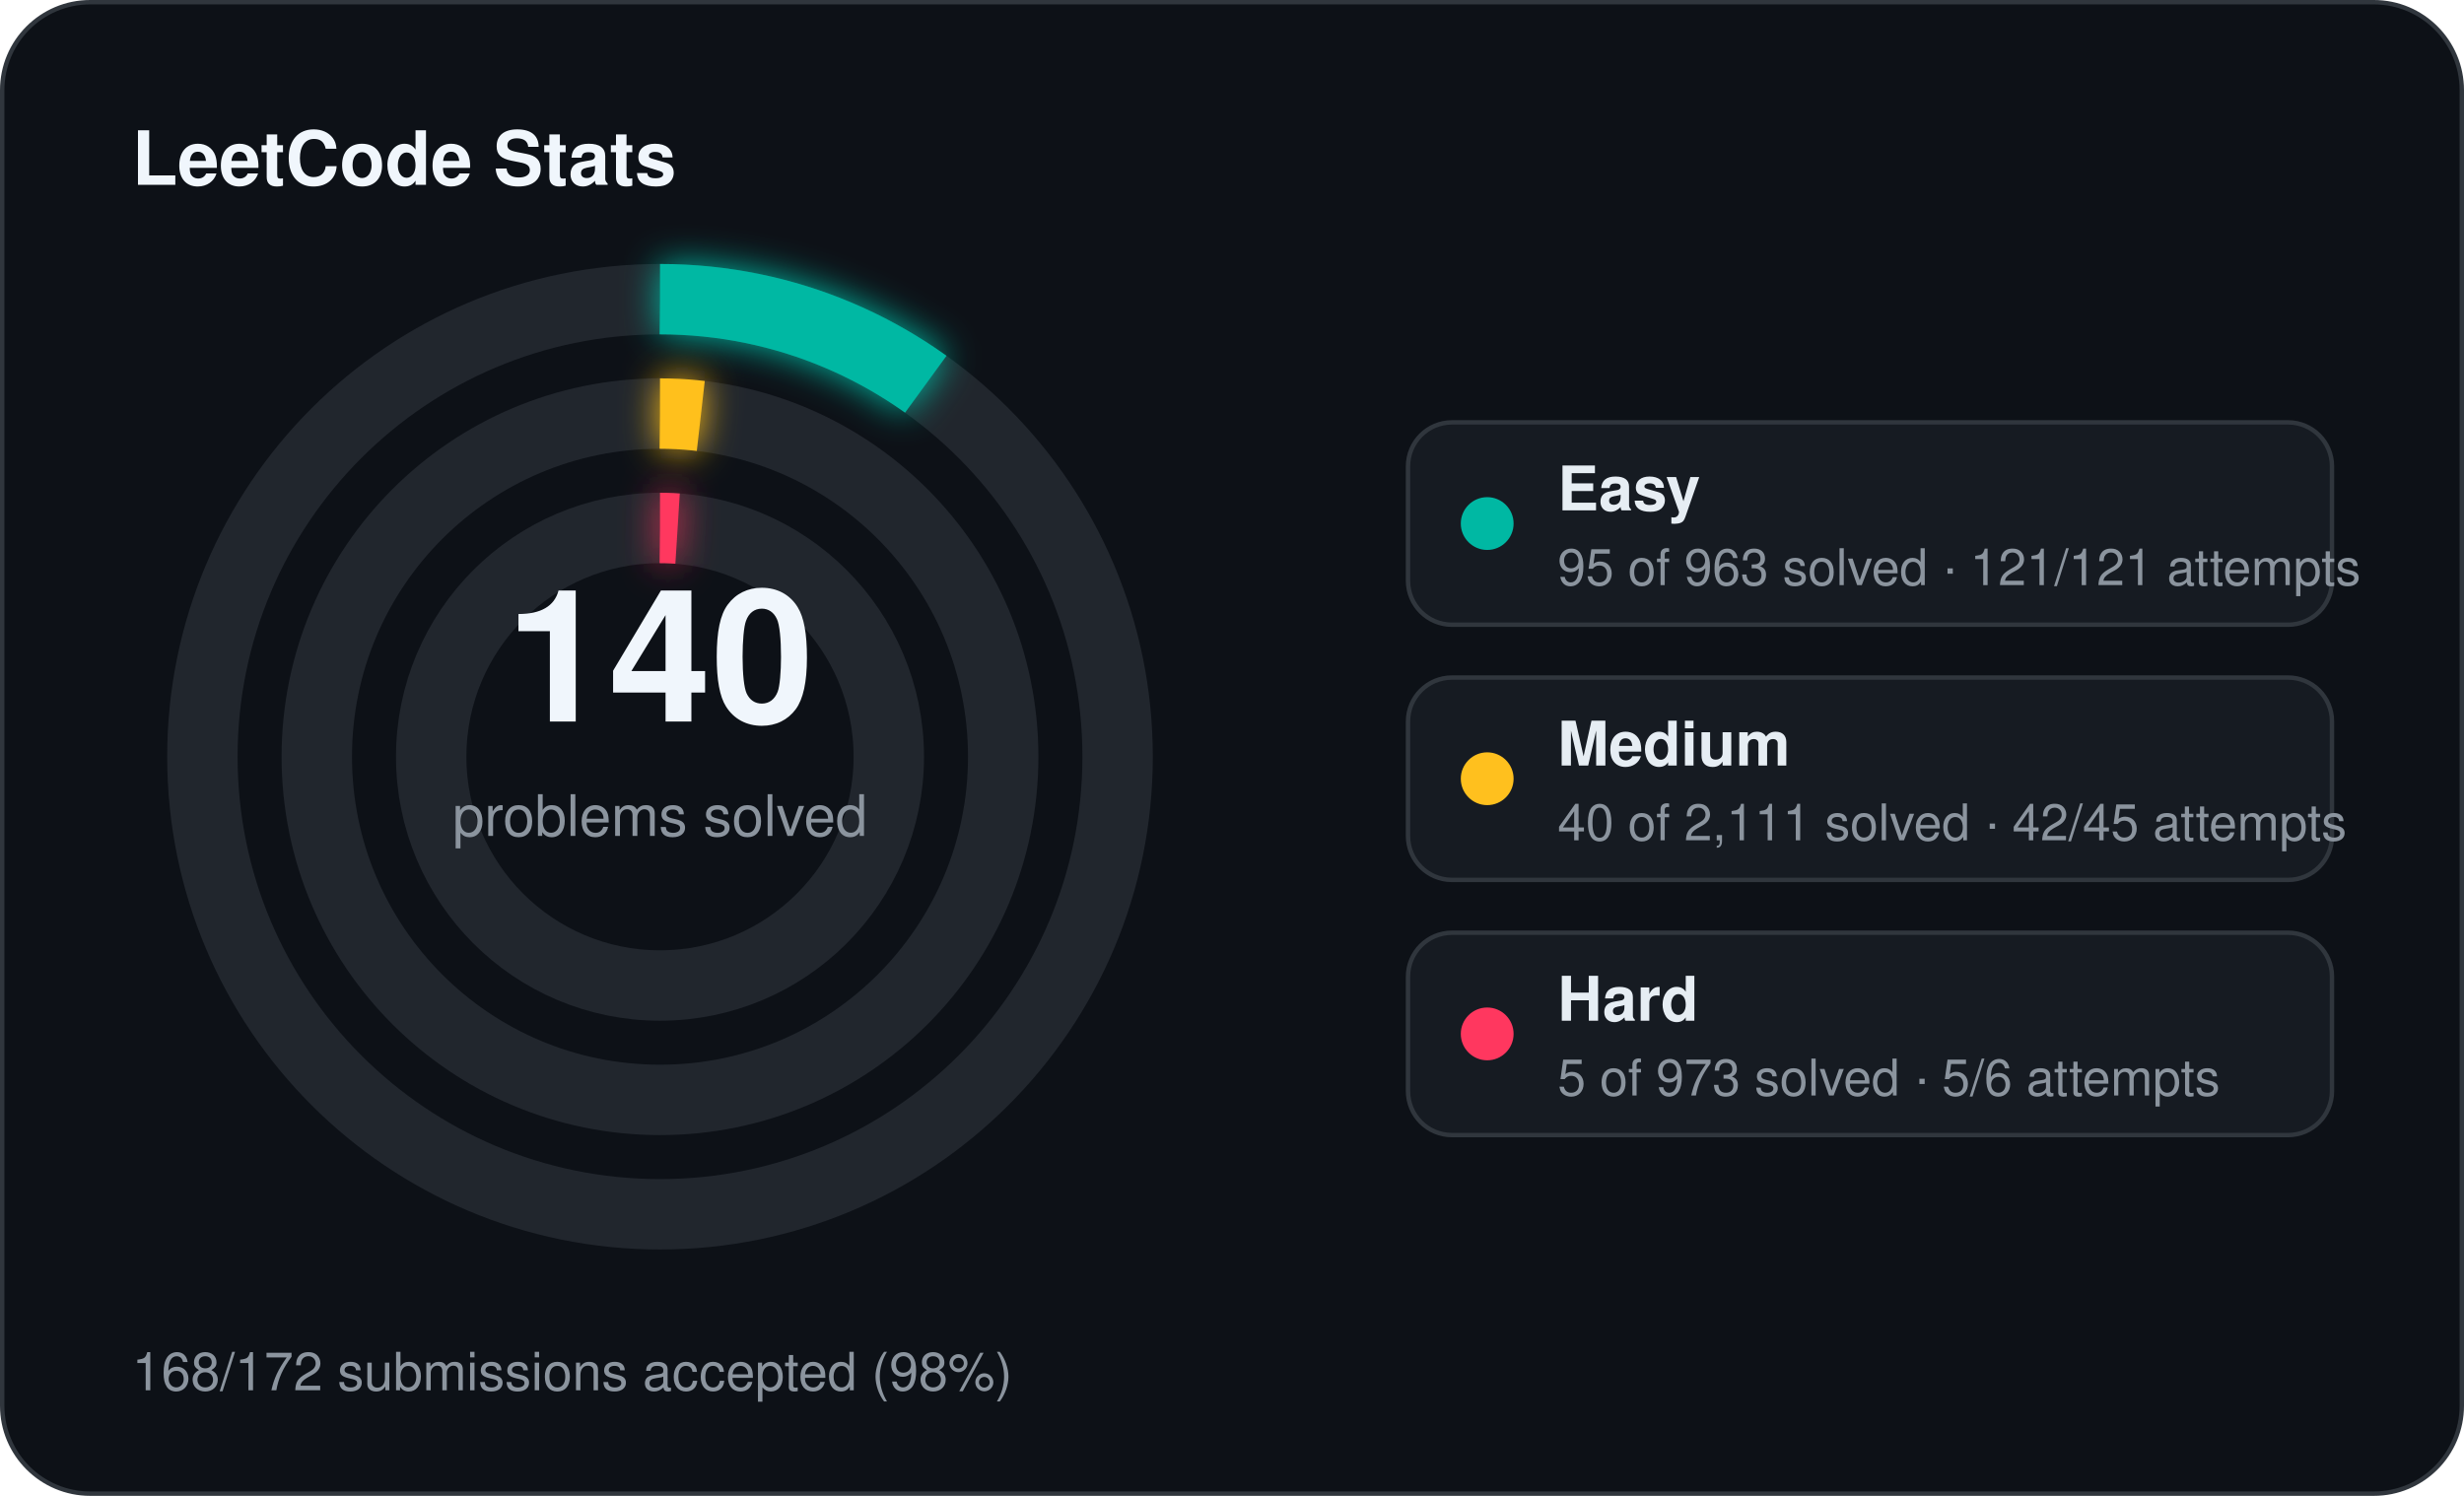
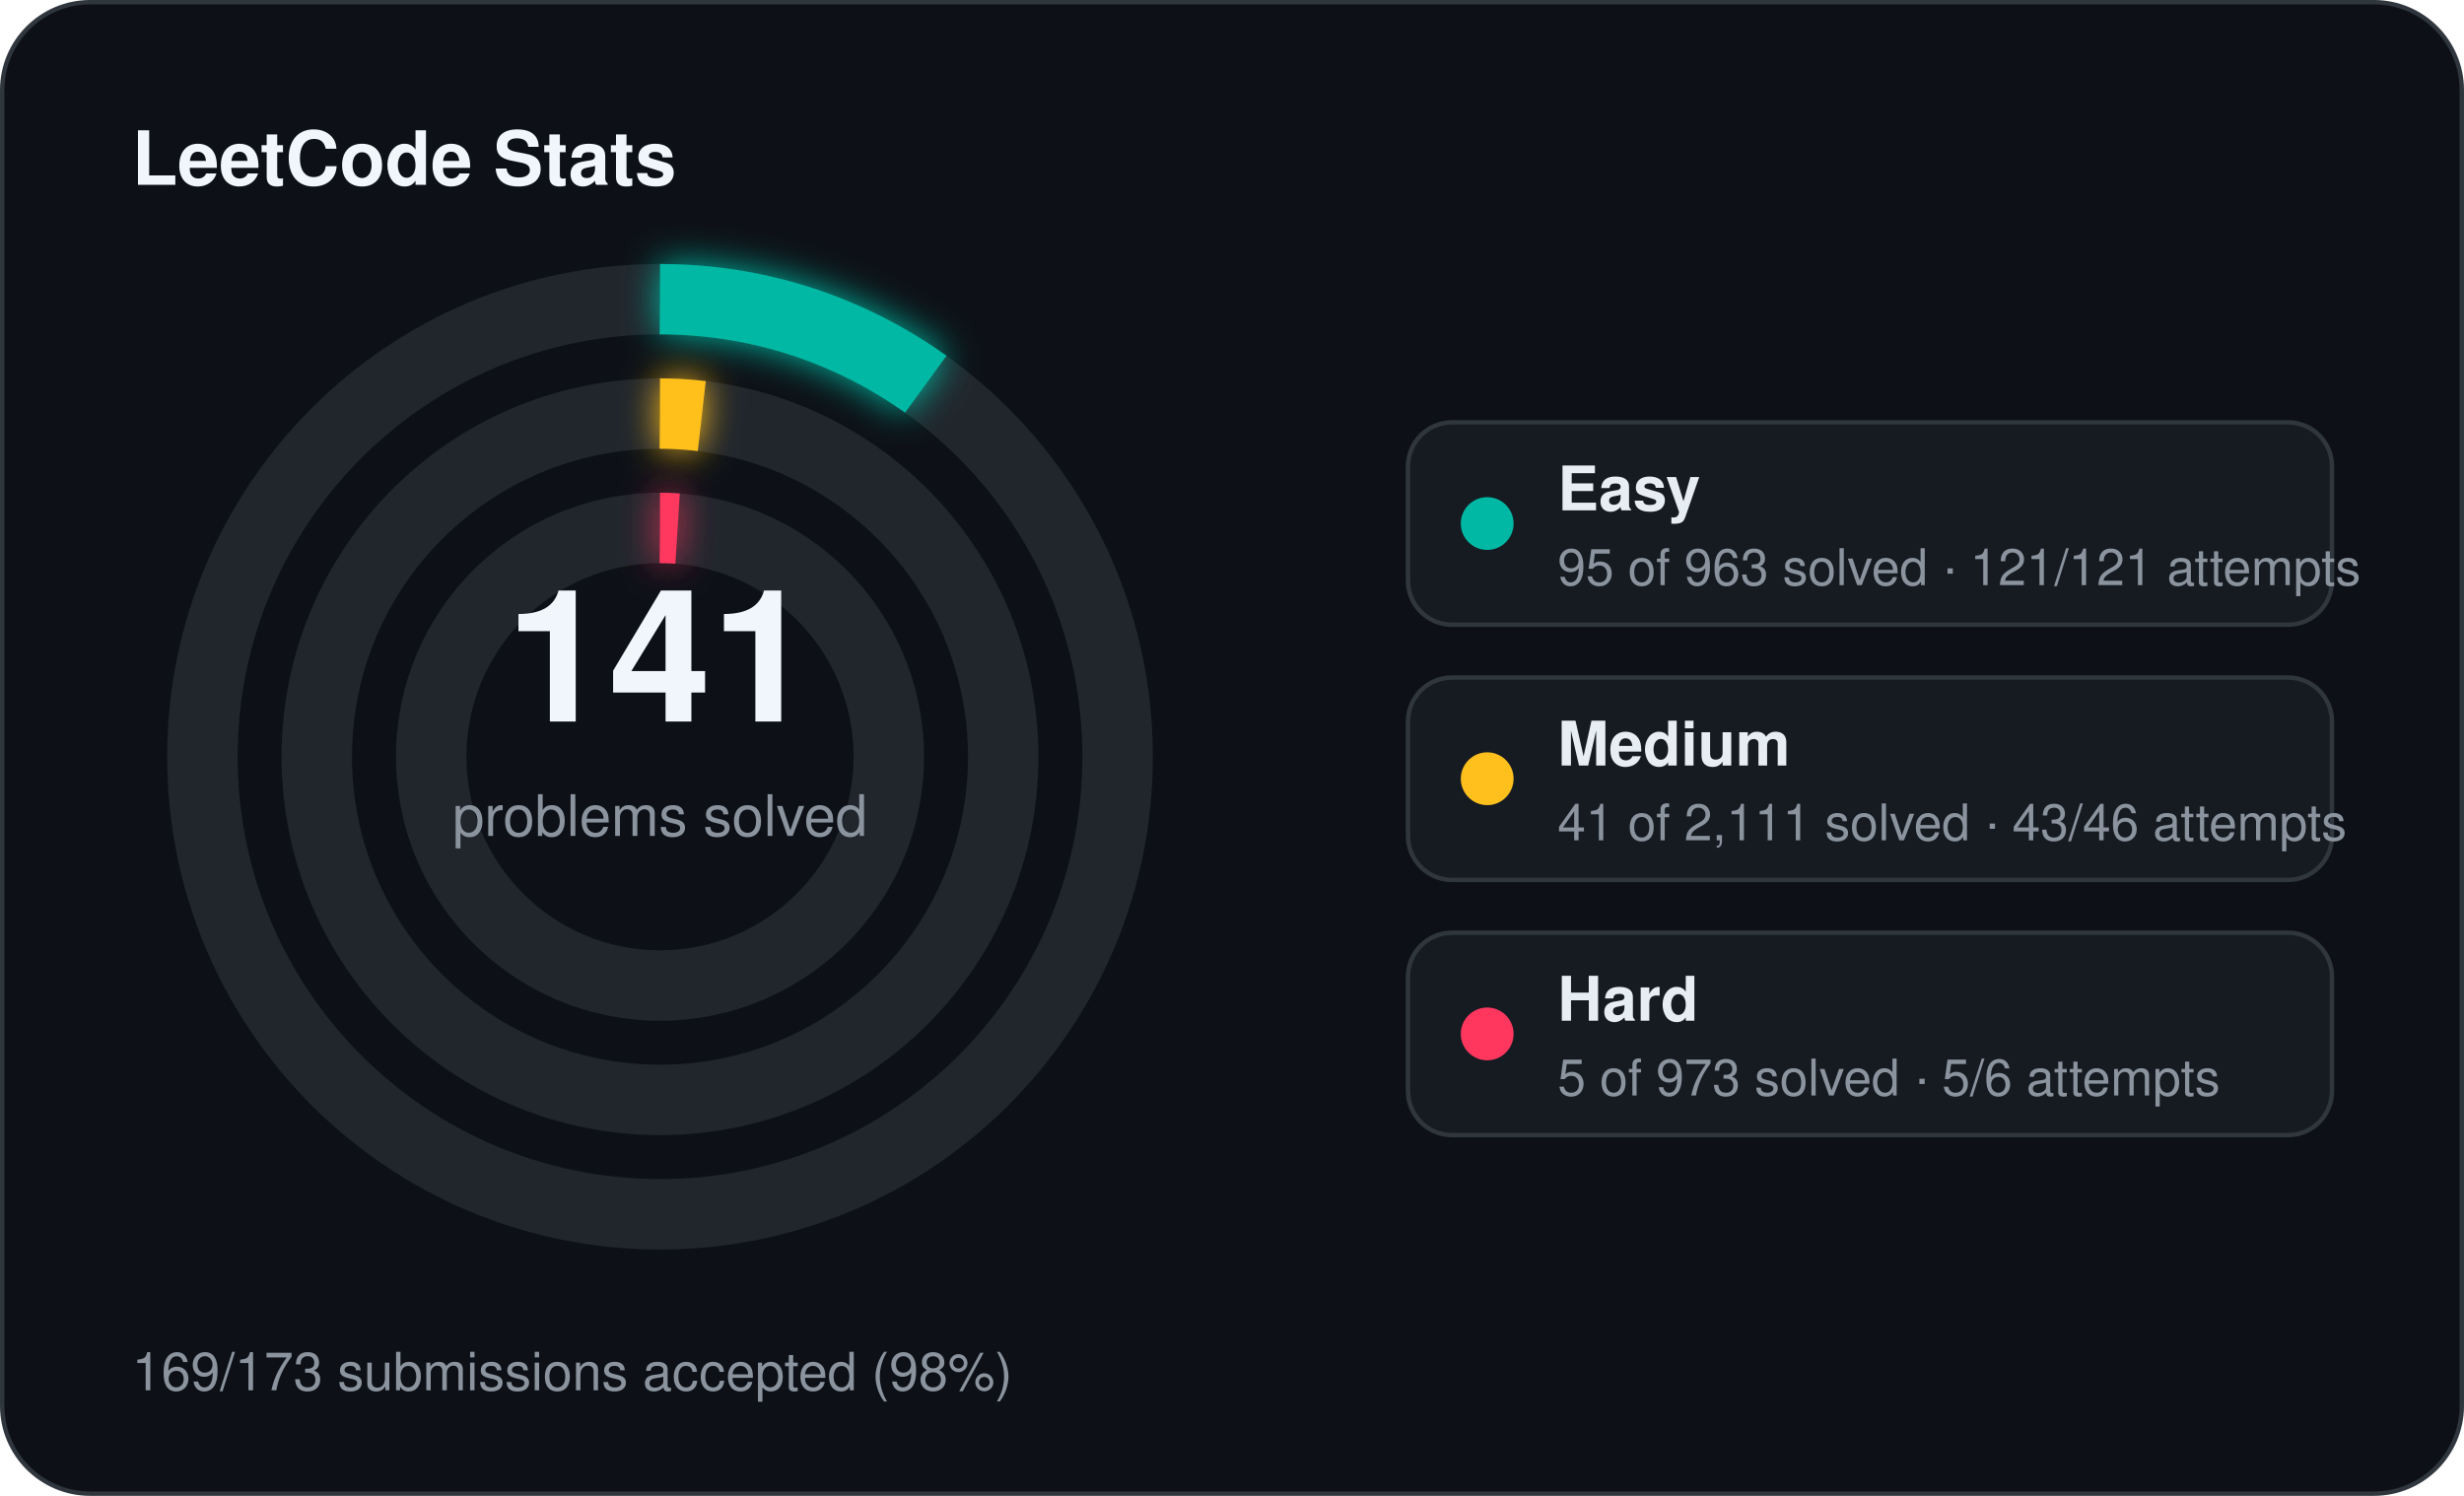
<svg xmlns="http://www.w3.org/2000/svg" width="560" height="340" viewBox="0 0 560 340">
  <defs>
    <filter id="stats-glow" x="-60%" y="-60%" width="220%" height="220%">
      <feGaussianBlur stdDeviation="4" result="blur" />
      <feMerge>
        <feMergeNode in="blur" />
        <feMergeNode in="SourceGraphic" />
      </feMerge>
    </filter>
  </defs>
  <rect x="0.5" y="0.5" width="559" height="339" rx="20" fill="#0d1117" stroke="#30363d" stroke-width="1" />
  <text x="30" y="42" fill="#f0f6fc" font-family="Segoe UI, Helvetica, Arial, sans-serif" font-size="17" font-weight="700">LeetCode Stats</text>
  <circle cx="150" cy="172" r="104" fill="none" stroke="#21262d" stroke-width="16" />
  <circle cx="150" cy="172" r="104" fill="none" stroke="#00b8a3" stroke-width="16" stroke-linecap="butt" stroke-dasharray="64.46 653.45" transform="rotate(-90 150 172)" filter="url(#stats-glow)" />
  <circle cx="150" cy="172" r="78" fill="none" stroke="#21262d" stroke-width="16" />
-   <circle cx="150" cy="172" r="78" fill="none" stroke="#ffc01e" stroke-width="16" stroke-linecap="butt" stroke-dasharray="9.29 490.09" transform="rotate(-90 150 172)" filter="url(#stats-glow)" />
+   <circle cx="150" cy="172" r="78" fill="none" stroke="#ffc01e" stroke-width="16" stroke-linecap="butt" stroke-dasharray="9.52 490.09" transform="rotate(-90 150 172)" filter="url(#stats-glow)" />
  <circle cx="150" cy="172" r="52" fill="none" stroke="#21262d" stroke-width="16" />
  <circle cx="150" cy="172" r="52" fill="none" stroke="#ff375f" stroke-width="16" stroke-linecap="butt" stroke-dasharray="4.00 326.73" transform="rotate(-90 150 172)" filter="url(#stats-glow)" />
-   <text x="150" y="164" text-anchor="middle" fill="#f0f6fc" font-family="Segoe UI, Helvetica, Arial, sans-serif" font-size="42" font-weight="700">140</text>
+   <text x="150" y="164" text-anchor="middle" fill="#f0f6fc" font-family="Segoe UI, Helvetica, Arial, sans-serif" font-size="42" font-weight="700">141</text>
  <text x="150" y="190" text-anchor="middle" fill="#8b949e" font-family="Segoe UI, Helvetica, Arial, sans-serif" font-size="13">problems solved</text>
  <rect x="320" y="96" width="210" height="46" rx="10" fill="#161b22" stroke="#30363d" stroke-width="1" />
  <circle cx="338" cy="119" r="6" fill="#00b8a3" />
  <text x="354" y="116" fill="#e6edf3" font-family="Segoe UI, Helvetica, Arial, sans-serif" font-size="14" font-weight="600">Easy</text>
  <text x="354" y="133" fill="#8b949e" font-family="Segoe UI, Helvetica, Arial, sans-serif" font-size="11.5">95 of 963 solved · 121/121 attempts</text>
  <rect x="320" y="154" width="210" height="46" rx="10" fill="#161b22" stroke="#30363d" stroke-width="1" />
  <circle cx="338" cy="177" r="6" fill="#ffc01e" />
  <text x="354" y="174" fill="#e6edf3" font-family="Segoe UI, Helvetica, Arial, sans-serif" font-size="14" font-weight="600">Medium</text>
-   <text x="354" y="191" fill="#8b949e" font-family="Segoe UI, Helvetica, Arial, sans-serif" font-size="11.5">40 of 2,111 solved · 42/45 attempts</text>
+   <text x="354" y="191" fill="#8b949e" font-family="Segoe UI, Helvetica, Arial, sans-serif" font-size="11.5">41 of 2,111 solved · 43/46 attempts</text>
  <rect x="320" y="212" width="210" height="46" rx="10" fill="#161b22" stroke="#30363d" stroke-width="1" />
  <circle cx="338" cy="235" r="6" fill="#ff375f" />
  <text x="354" y="232" fill="#e6edf3" font-family="Segoe UI, Helvetica, Arial, sans-serif" font-size="14" font-weight="600">Hard</text>
  <text x="354" y="249" fill="#8b949e" font-family="Segoe UI, Helvetica, Arial, sans-serif" font-size="11.5">5 of 973 solved · 5/6 attempts</text>
-   <text x="30" y="316" fill="#8b949e" font-family="Segoe UI, Helvetica, Arial, sans-serif" font-size="12">168/172 submissions accepted (98%)</text>
+   <text x="30" y="316" fill="#8b949e" font-family="Segoe UI, Helvetica, Arial, sans-serif" font-size="12">169/173 submissions accepted (98%)</text>
</svg>
